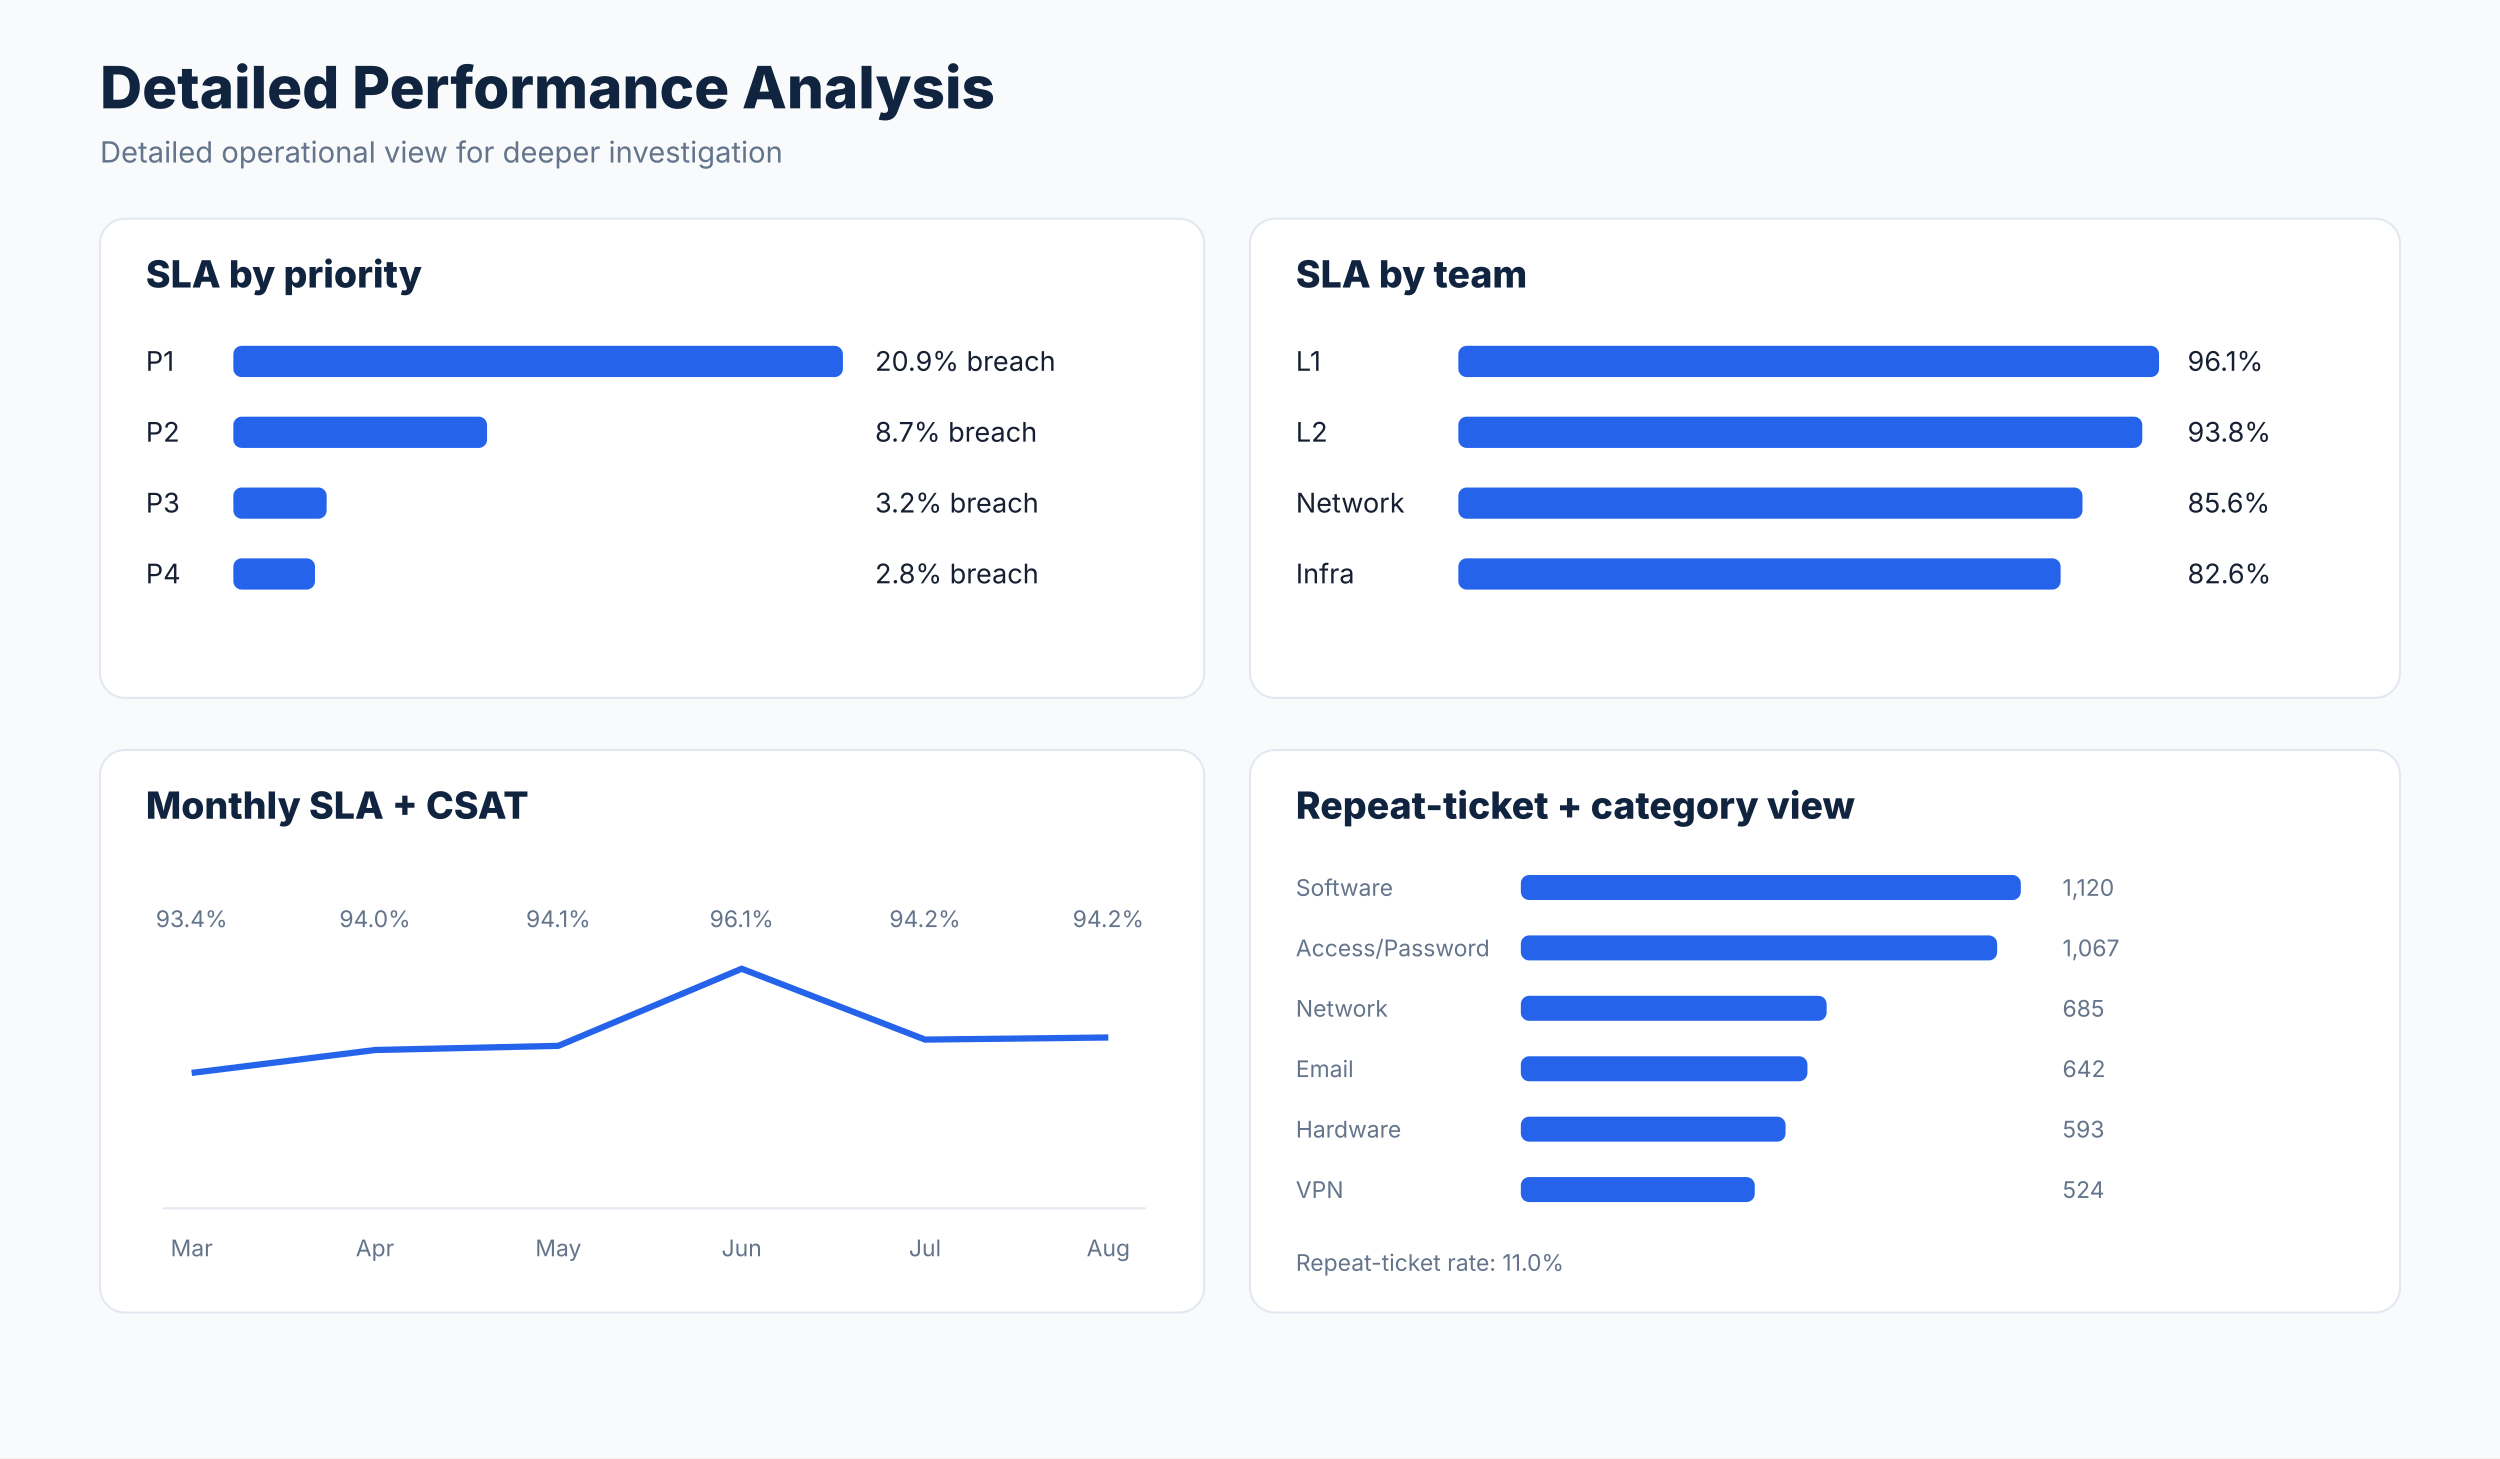
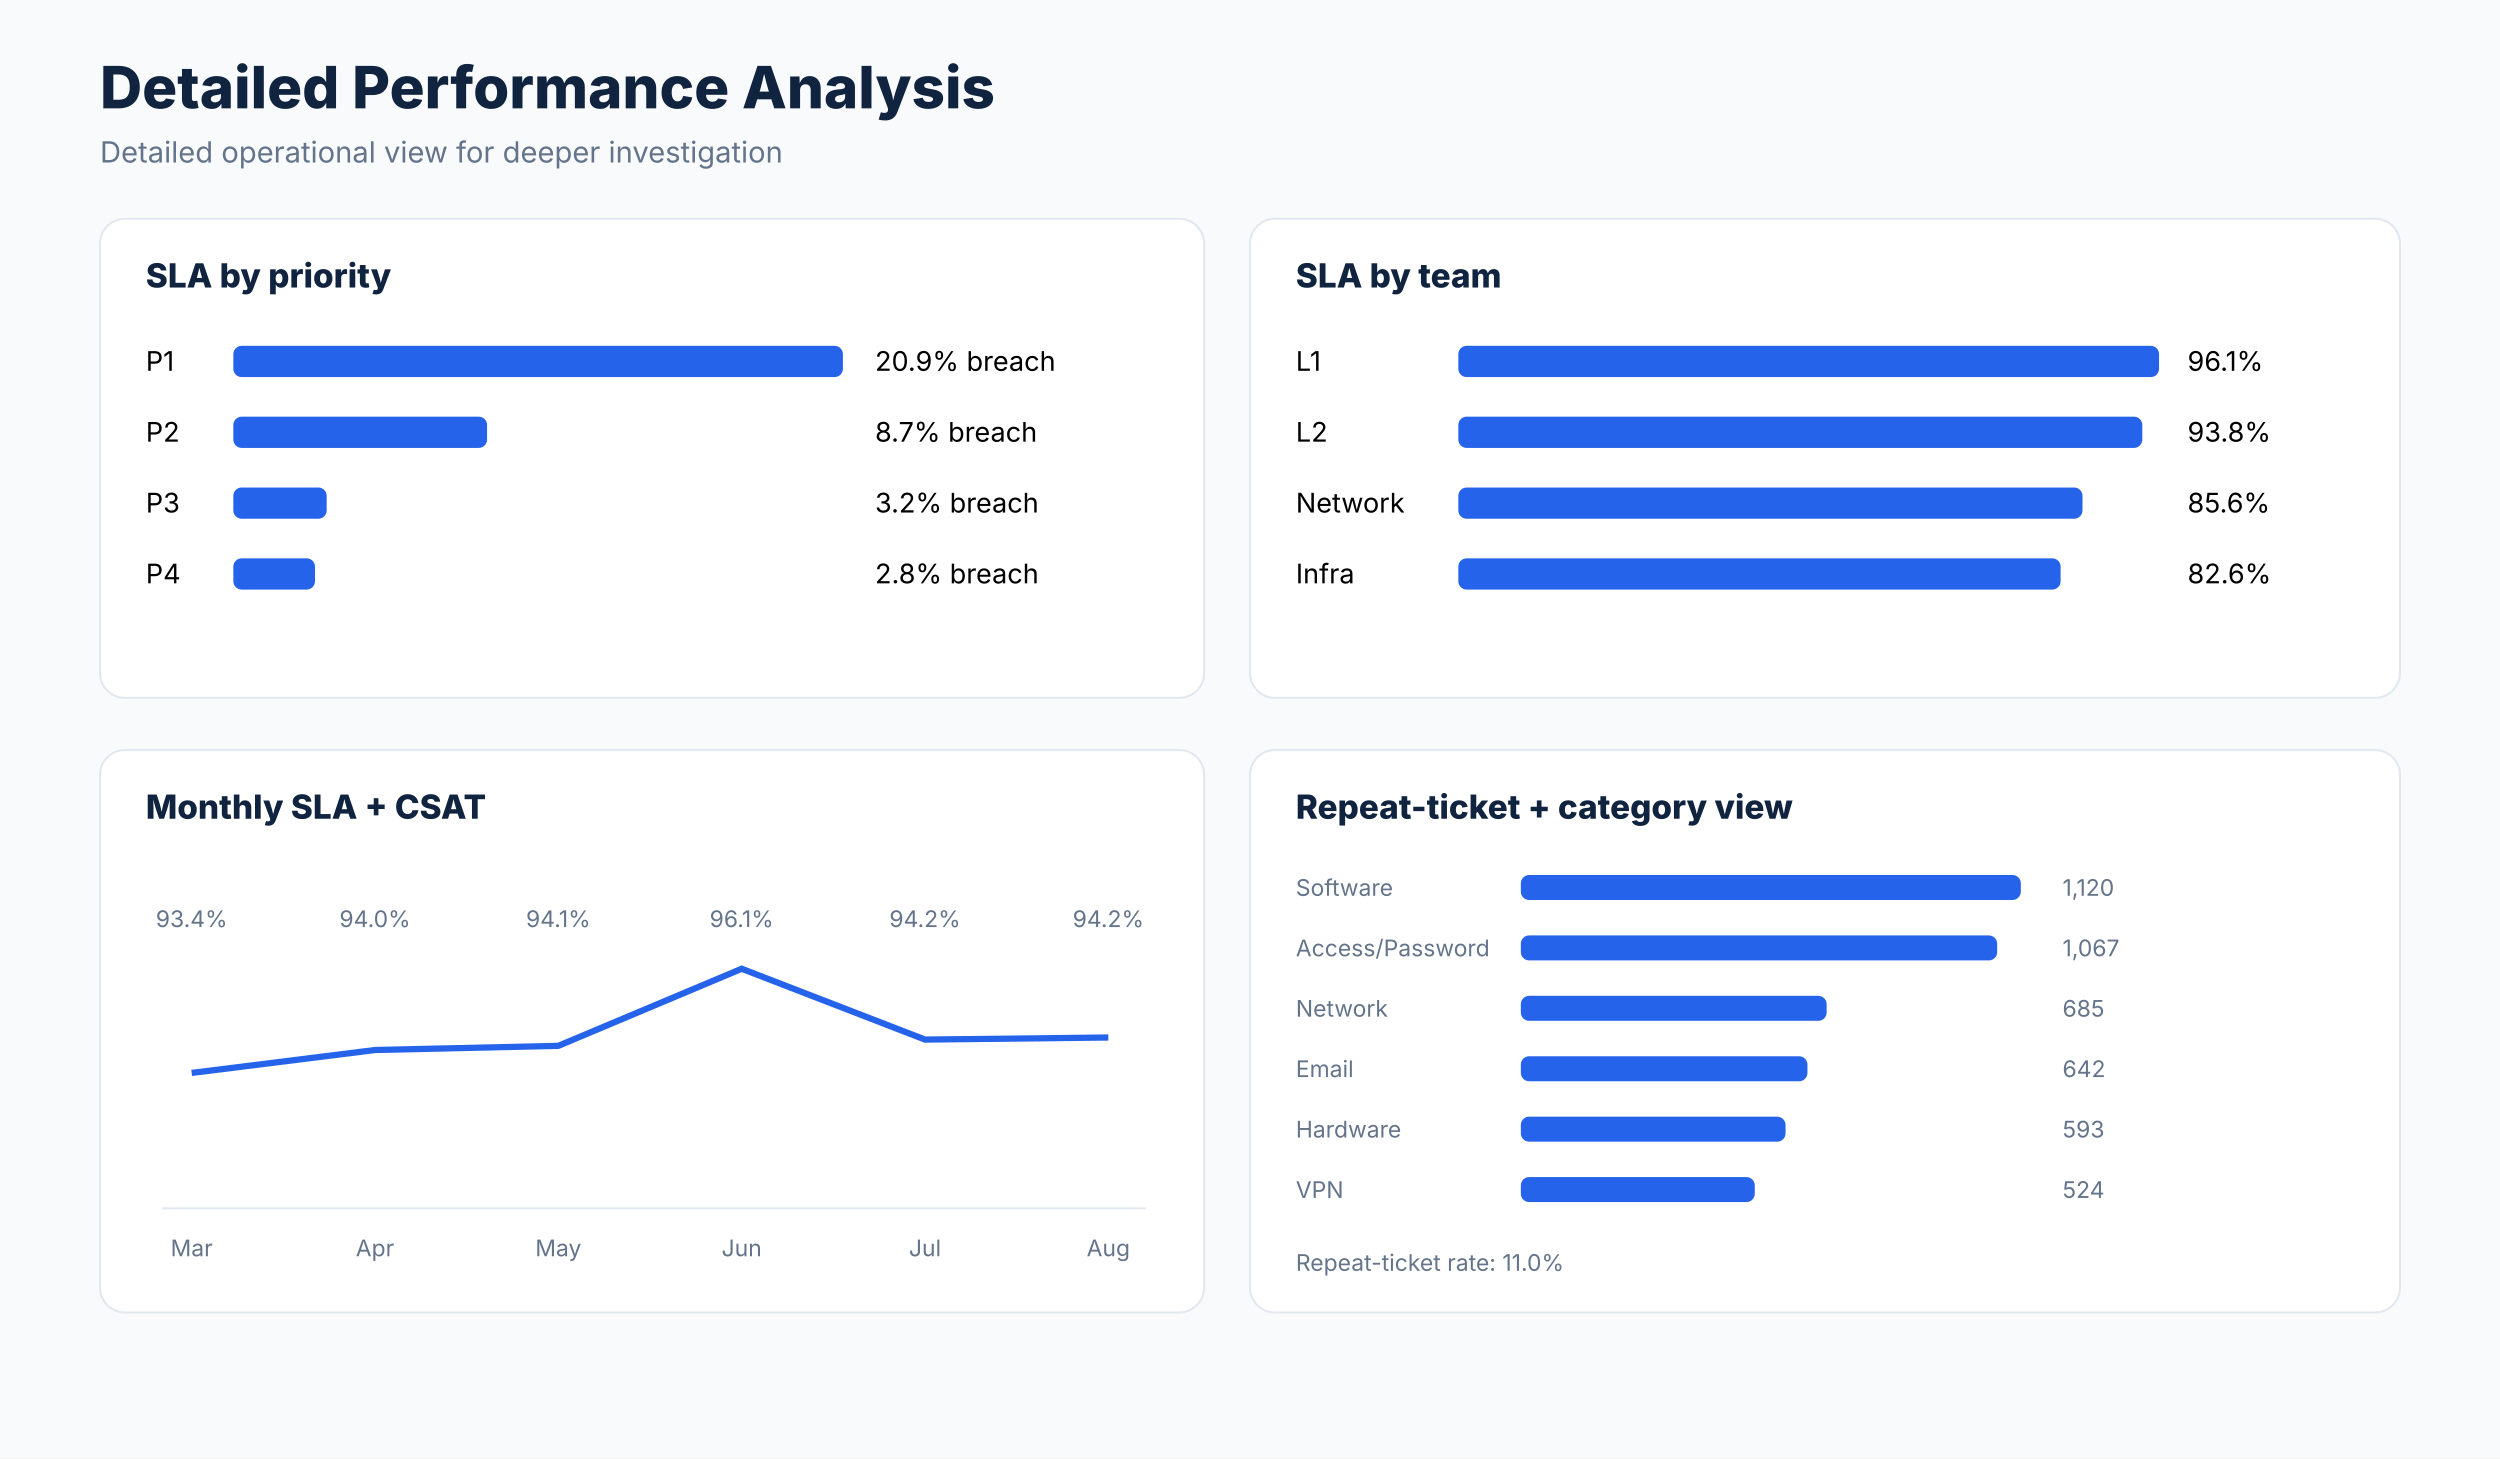
<svg xmlns="http://www.w3.org/2000/svg" width="1200" height="700" viewBox="0 0 1200 700">
  <rect width="1200" height="700" fill="#f8fafc" />
  <style>
- text{font-family:Inter,Segoe UI,Arial,sans-serif;fill:#172033} .title{font-size:28px;font-weight:800;fill:#10233f}
- .sub{font-size:14px;fill:#64748b}.label{font-size:12px;font-weight:700;fill:#64748b}.value{font-size:26px;font-weight:800;fill:#10233f}
- .card{fill:#fff;stroke:#e2e8f0}.blue{fill:#2563eb}.navy{fill:#10233f}.line{stroke:#e2e8f0}.small{font-size:11px;fill:#64748b}.body{font-size:13px}.section{font-size:18px;font-weight:800;fill:#10233f}.bigvalue{font-size:34px;font-weight:800;fill:#10233f}
+ .title{font-family:Inter,Segoe UI,Arial,sans-serif;font-size:28px;font-weight:800;fill:#10233f}
+ .sub{font-family:Inter,Segoe UI,Arial,sans-serif;font-size:14px;fill:#64748b}.label{font-family:Inter,Segoe UI,Arial,sans-serif;font-size:12px;font-weight:700;fill:#64748b}.value{font-family:Inter,Segoe UI,Arial,sans-serif;font-size:26px;font-weight:800;fill:#10233f}
+ .card{fill:#fff;stroke:#e2e8f0}.blue{fill:#2563eb}.navy{fill:#10233f}.line{stroke:#e2e8f0}.small{font-family:Inter,Segoe UI,Arial,sans-serif;font-size:11px;fill:#64748b}.body{font-family:Inter,Segoe UI,Arial,sans-serif;font-size:13px}.section{font-family:Inter,Segoe UI,Arial,sans-serif;font-size:16px;font-weight:800;fill:#10233f}.bigvalue{font-family:Inter,Segoe UI,Arial,sans-serif;font-size:34px;font-weight:800;fill:#10233f}
</style>
  <text x="48" y="52" class="title">Detailed Performance Analysis</text>
  <text x="48" y="78" class="sub">Detailed operational view for deeper investigation</text>
  <rect x="48" y="105" width="530" height="230" rx="12" class="card" />
  <text x="70" y="138" class="section">SLA by priority</text>
  <text x="70" y="178" class="body">P1</text>
  <rect x="112" y="166" width="292.6" height="15" rx="4" fill="#2563eb" />
  <text x="420" y="178" class="body">20.9% breach</text>
  <text x="70" y="212" class="body">P2</text>
  <rect x="112" y="200" width="121.8" height="15" rx="4" fill="#2563eb" />
  <text x="420" y="212" class="body">8.7% breach</text>
  <text x="70" y="246" class="body">P3</text>
  <rect x="112" y="234" width="44.8" height="15" rx="4" fill="#2563eb" />
  <text x="420" y="246" class="body">3.2% breach</text>
  <text x="70" y="280" class="body">P4</text>
  <rect x="112" y="268" width="39.2" height="15" rx="4" fill="#2563eb" />
  <text x="420" y="280" class="body">2.8% breach</text>
  <rect x="600" y="105" width="552" height="230" rx="12" class="card" />
  <text x="622" y="138" class="section">SLA by team</text>
  <text x="622" y="178" class="body">L1</text>
  <rect x="700" y="166" width="336.35" height="15" rx="4" fill="#2563eb" />
  <text x="1050" y="178" class="body">96.1%</text>
  <text x="622" y="212" class="body">L2</text>
  <rect x="700" y="200" width="328.3" height="15" rx="4" fill="#2563eb" />
  <text x="1050" y="212" class="body">93.8%</text>
  <text x="622" y="246" class="body">Network</text>
  <rect x="700" y="234" width="299.6" height="15" rx="4" fill="#2563eb" />
  <text x="1050" y="246" class="body">85.6%</text>
  <text x="622" y="280" class="body">Infra</text>
  <rect x="700" y="268" width="289.1" height="15" rx="4" fill="#2563eb" />
  <text x="1050" y="280" class="body">82.6%</text>
  <rect x="48" y="360" width="530" height="270" rx="12" class="card" />
  <text x="70" y="393" class="section">Monthly SLA + CSAT</text>
  <line x1="78" y1="580" x2="550" y2="580" class="line" />
  <polyline points="92,515 180,504 268,502 356,465 444,499 532,498" fill="none" stroke="#2563eb" stroke-width="3" />
  <text x="92" y="603" text-anchor="middle" class="small">Mar</text>
  <text x="92" y="445" text-anchor="middle" class="small">93.4%</text>
  <text x="180" y="603" text-anchor="middle" class="small">Apr</text>
  <text x="180" y="445" text-anchor="middle" class="small">94.0%</text>
  <text x="268" y="603" text-anchor="middle" class="small">May</text>
  <text x="268" y="445" text-anchor="middle" class="small">94.1%</text>
  <text x="356" y="603" text-anchor="middle" class="small">Jun</text>
  <text x="356" y="445" text-anchor="middle" class="small">96.1%</text>
  <text x="444" y="603" text-anchor="middle" class="small">Jul</text>
  <text x="444" y="445" text-anchor="middle" class="small">94.2%</text>
  <text x="532" y="603" text-anchor="middle" class="small">Aug</text>
  <text x="532" y="445" text-anchor="middle" class="small">94.2%</text>
  <rect x="600" y="360" width="552" height="270" rx="12" class="card" />
  <text x="622" y="393" class="section">Repeat-ticket + category view</text>
  <text x="622" y="430" class="small">Software</text>
  <rect x="730" y="420" width="240" height="12" rx="4" fill="#2563eb" />
  <text x="990" y="430" class="small">1,120</text>
  <text x="622" y="459" class="small">Access/Password</text>
  <rect x="730" y="449" width="228.643" height="12" rx="4" fill="#2563eb" />
  <text x="990" y="459" class="small">1,067</text>
  <text x="622" y="488" class="small">Network</text>
  <rect x="730" y="478" width="146.786" height="12" rx="4" fill="#2563eb" />
  <text x="990" y="488" class="small">685</text>
  <text x="622" y="517" class="small">Email</text>
  <rect x="730" y="507" width="137.571" height="12" rx="4" fill="#2563eb" />
  <text x="990" y="517" class="small">642</text>
  <text x="622" y="546" class="small">Hardware</text>
  <rect x="730" y="536" width="127.071" height="12" rx="4" fill="#2563eb" />
  <text x="990" y="546" class="small">593</text>
  <text x="622" y="575" class="small">VPN</text>
  <rect x="730" y="565" width="112.286" height="12" rx="4" fill="#2563eb" />
  <text x="990" y="575" class="small">524</text>
  <text x="622" y="610" class="small">Repeat-ticket rate: 11.0%</text>
</svg>
